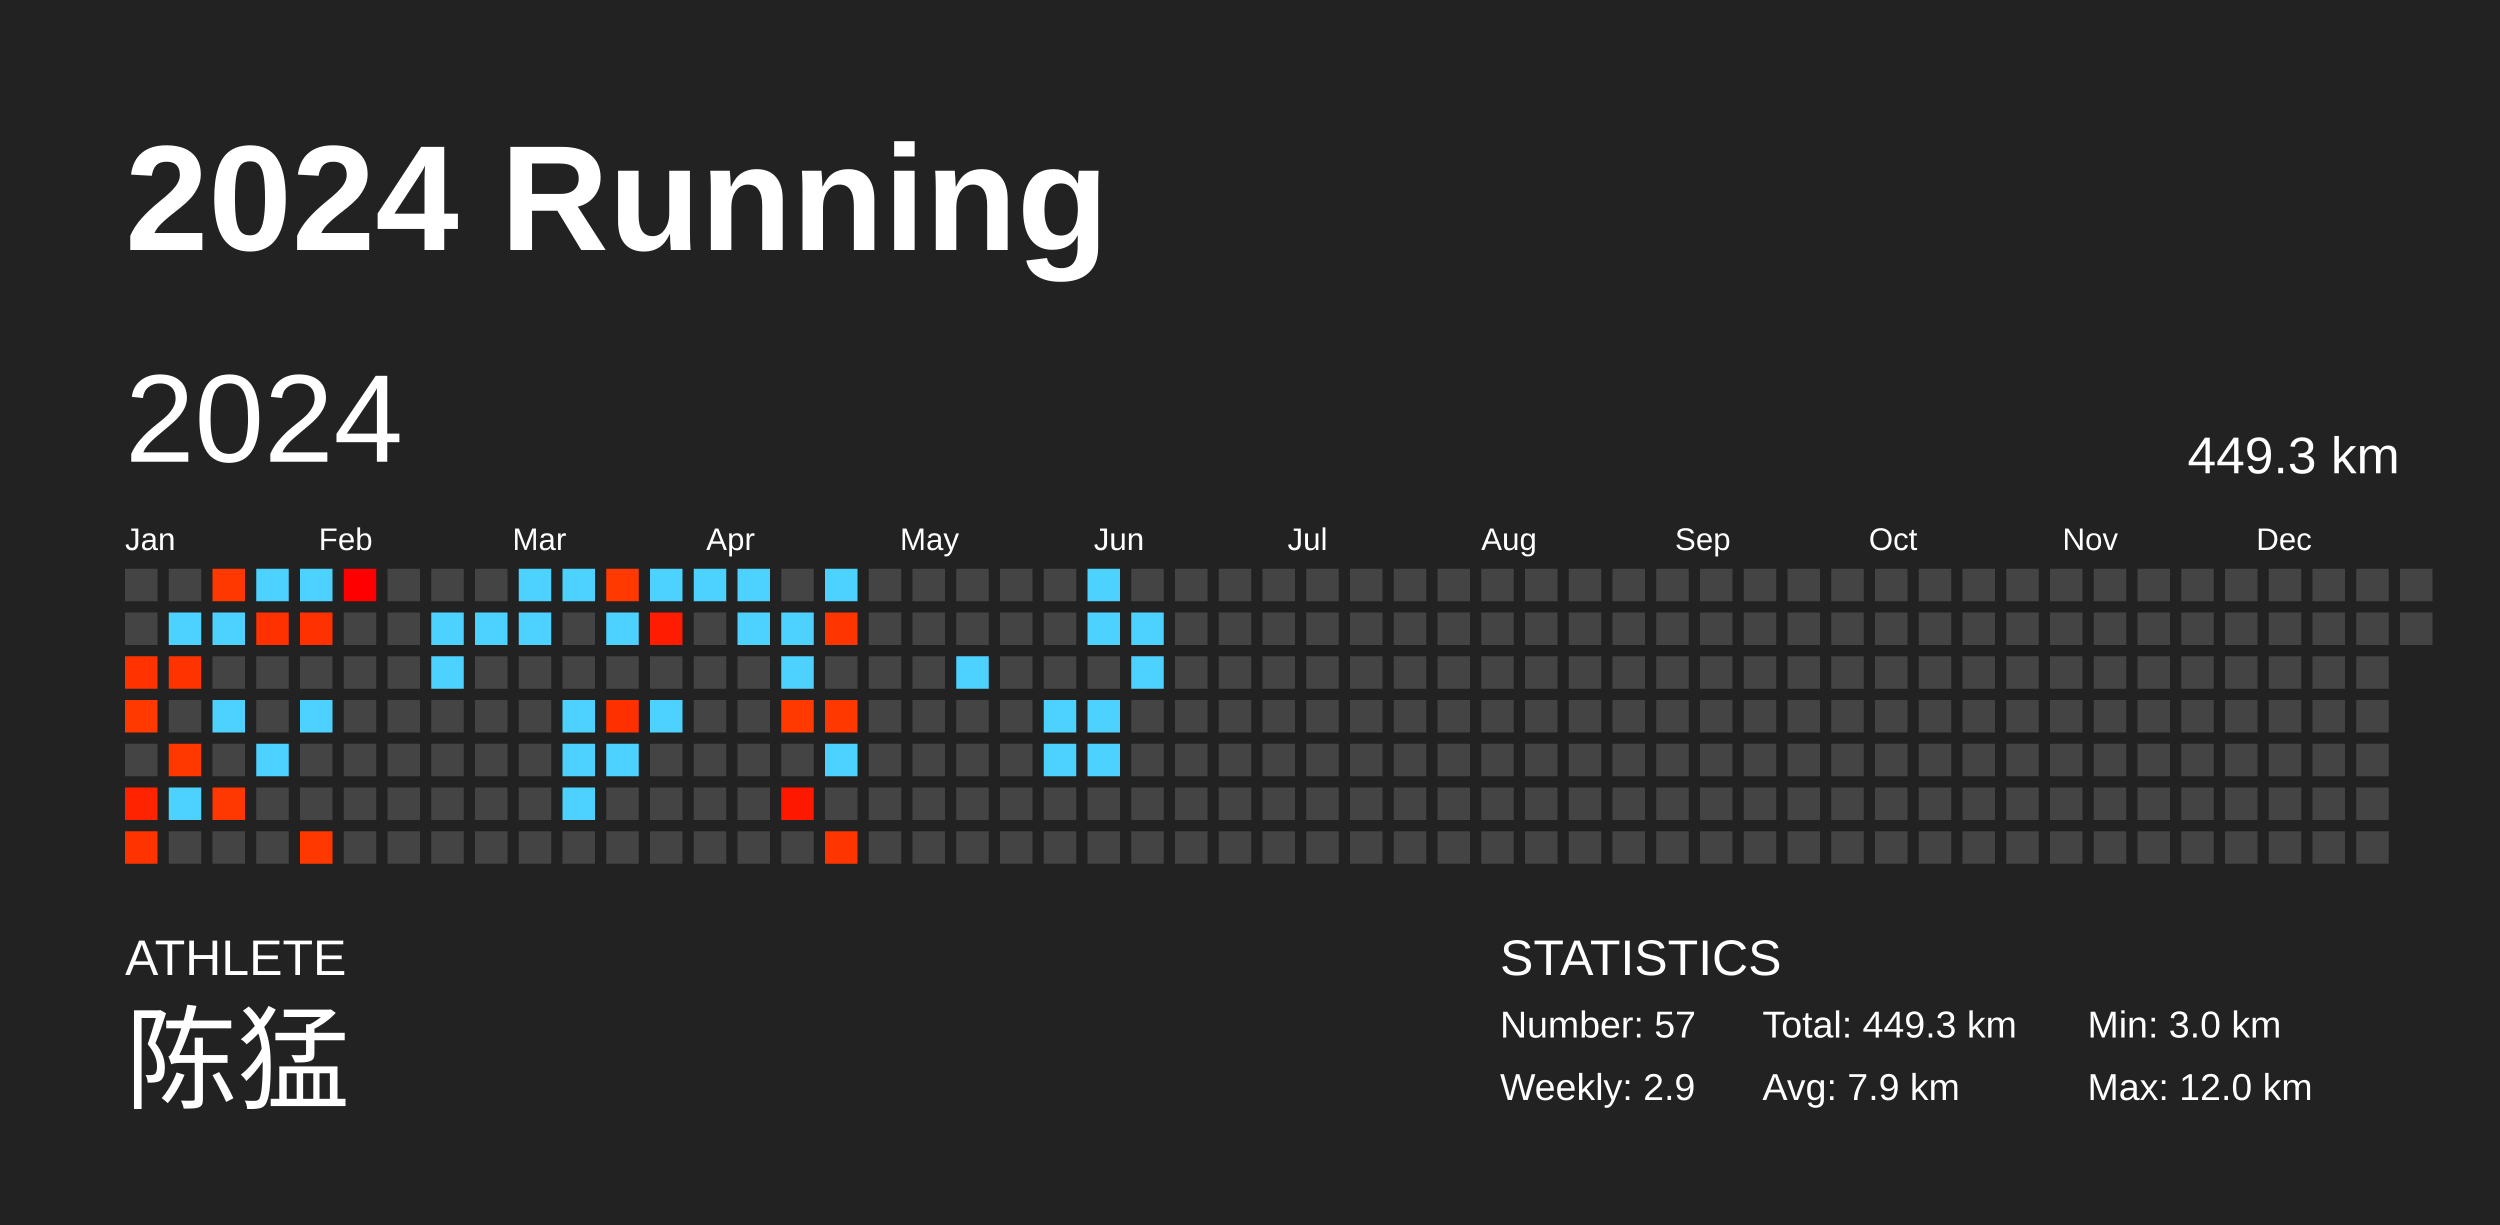
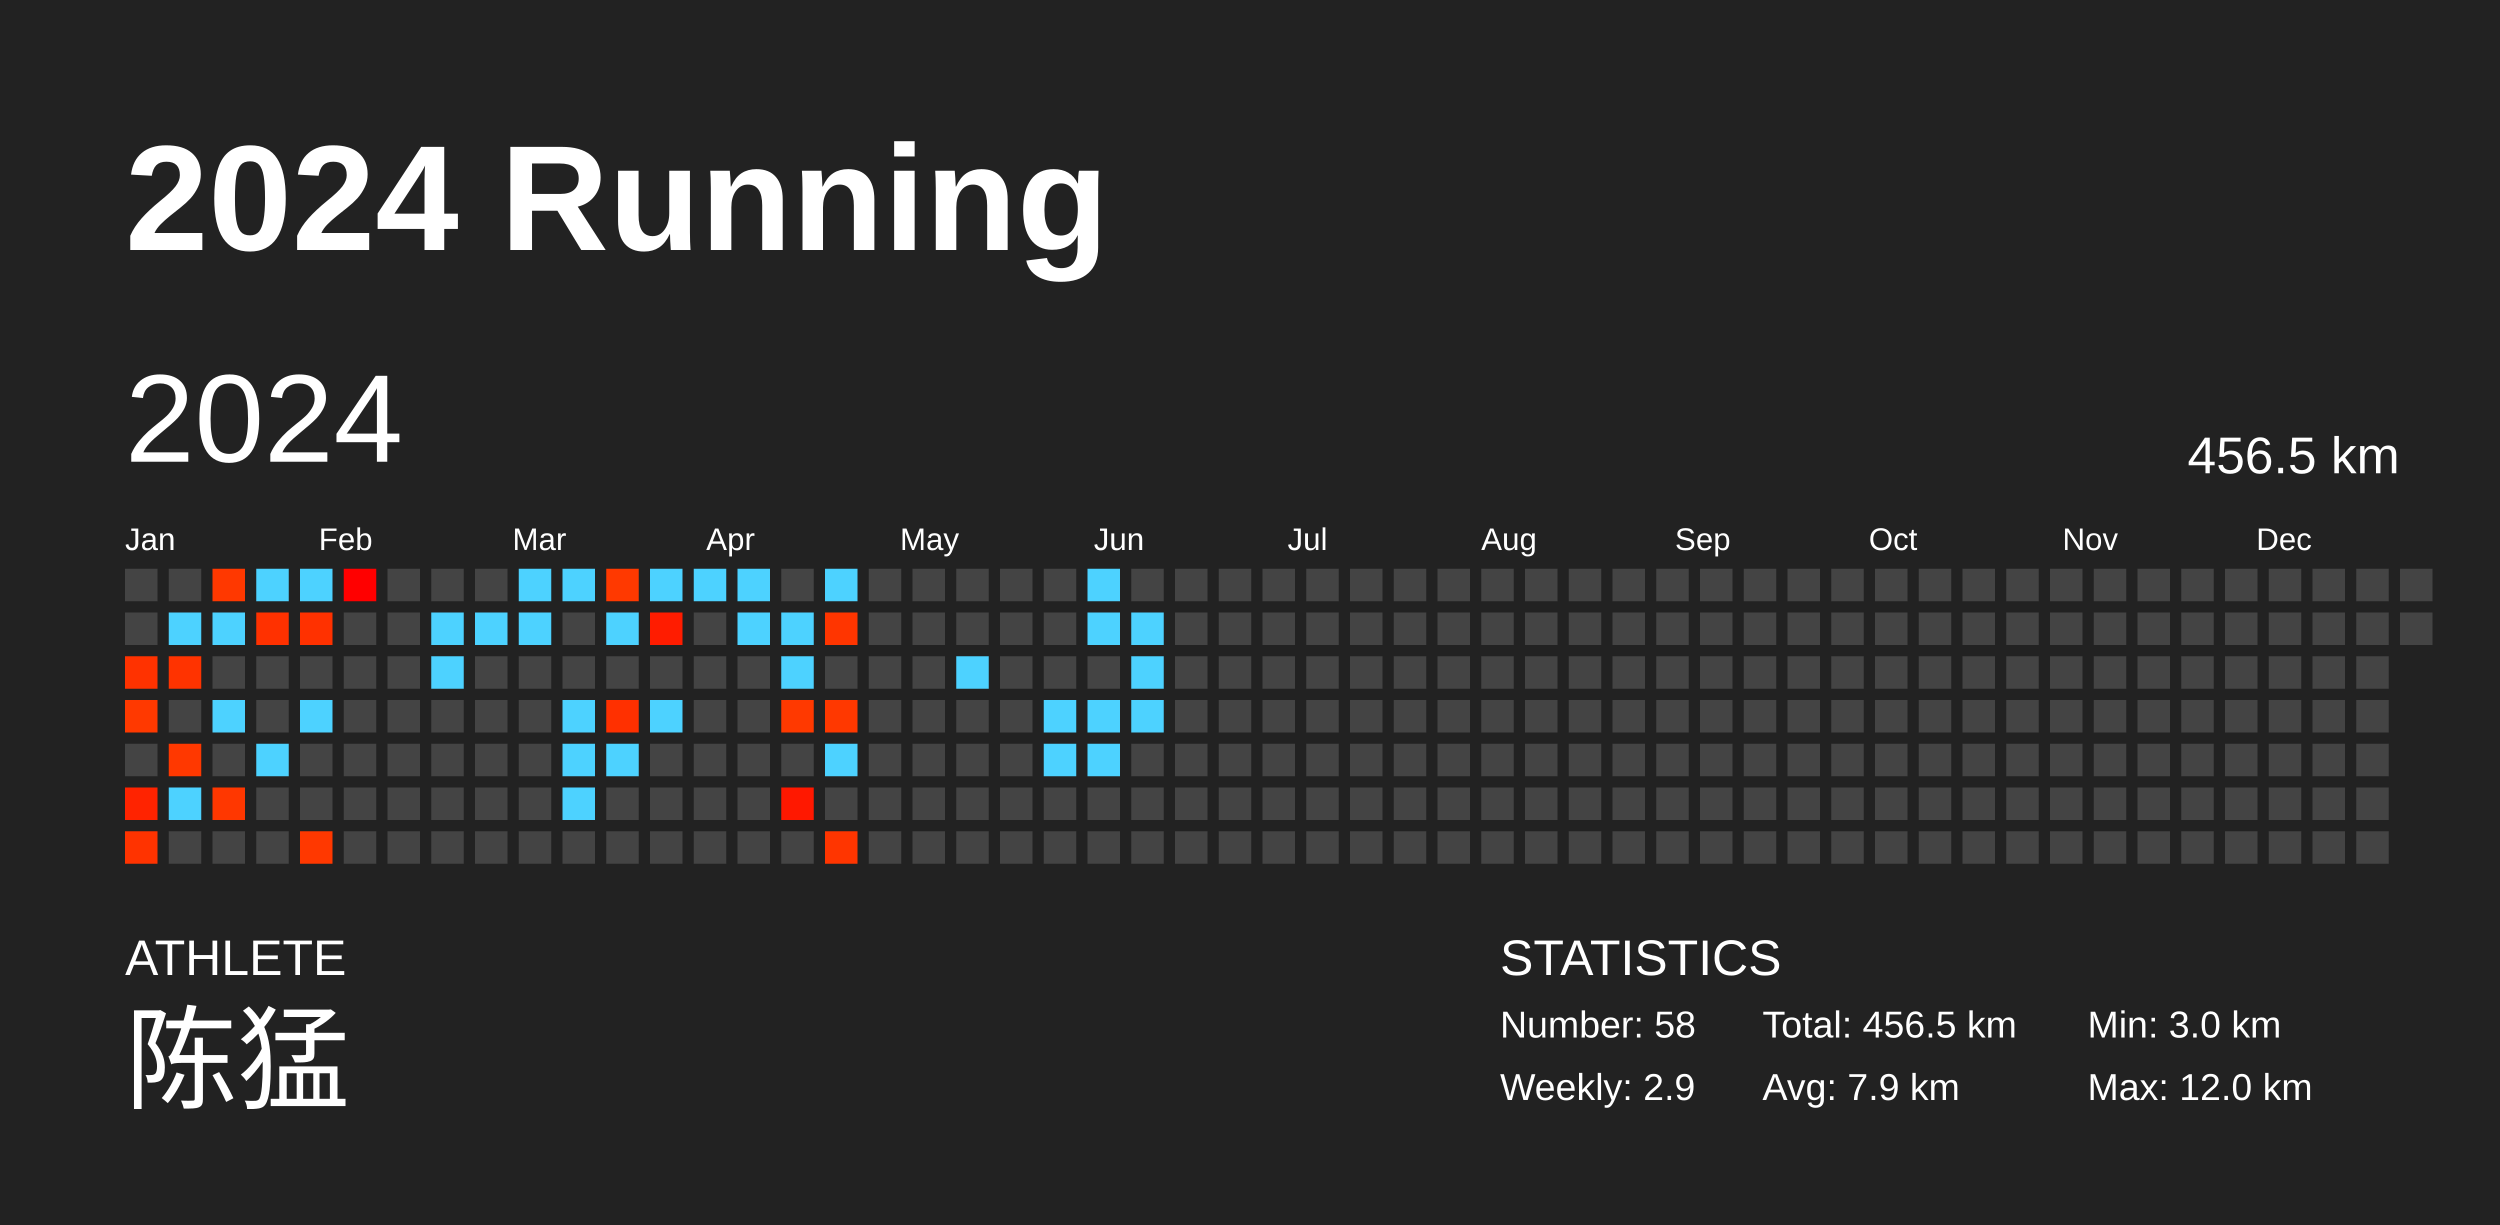
<svg xmlns="http://www.w3.org/2000/svg" baseProfile="full" height="98mm" version="1.1" viewBox="0,0,200,98" width="200mm">
  <defs />
  <rect fill="#222222" height="98" width="200" x="0" y="0" />
  <text fill="#FFFFFF" style="font-size:12px; font-family:Arial; font-weight:bold;" x="10" y="20">2024 Running</text>
  <text fill="#FFFFFF" style="font-size:4px; font-family:Arial" x="10" y="78">ATHLETE</text>
  <text fill="#FFFFFF" style="font-size:9px; font-family:Arial" x="10" y="88">陈猛</text>
  <text fill="#FFFFFF" style="font-size:4px; font-family:Arial" x="120" y="78">STATISTICS</text>
-   <text fill="#FFFFFF" style="font-size:3px; font-family:Arial" x="120" y="83">Number: 57</text>
+   <text fill="#FFFFFF" style="font-size:3px; font-family:Arial" x="120" y="83">Number: 58</text>
  <text fill="#FFFFFF" style="font-size:3px; font-family:Arial" x="120" y="88">Weekly: 2.9</text>
-   <text fill="#FFFFFF" style="font-size:3px; font-family:Arial" x="141" y="83">Total: 449.3 km</text>
+   <text fill="#FFFFFF" style="font-size:3px; font-family:Arial" x="141" y="83">Total: 456.5 km</text>
  <text fill="#FFFFFF" style="font-size:3px; font-family:Arial" x="141" y="88">Avg: 7.9 km</text>
  <text fill="#FFFFFF" style="font-size:3px; font-family:Arial" x="167" y="83">Min: 3.0 km</text>
  <text fill="#FFFFFF" style="font-size:3px; font-family:Arial" x="167" y="88">Max: 12.0 km</text>
  <text dominant-baseline="hanging" fill="#FFFFFF" style="font-size:10.0px; font-family:Arial;" x="10" y="30">2024</text>
-   <text dominant-baseline="hanging" fill="#FFFFFF" style="font-size:4.125px; font-family:Arial;" x="175" y="35">449.3 km</text>
+   <text dominant-baseline="hanging" fill="#FFFFFF" style="font-size:4.125px; font-family:Arial;" x="175" y="35">456.5 km</text>
  <text fill="#FFFFFF" style="font-size:2.5px; font-family:Arial" x="10.0" y="44">Jan</text>
  <text fill="#FFFFFF" style="font-size:2.5px; font-family:Arial" x="25.5" y="44">Feb</text>
  <text fill="#FFFFFF" style="font-size:2.5px; font-family:Arial" x="41.0" y="44">Mar</text>
  <text fill="#FFFFFF" style="font-size:2.5px; font-family:Arial" x="56.5" y="44">Apr</text>
  <text fill="#FFFFFF" style="font-size:2.5px; font-family:Arial" x="72.0" y="44">May</text>
  <text fill="#FFFFFF" style="font-size:2.5px; font-family:Arial" x="87.5" y="44">Jun</text>
  <text fill="#FFFFFF" style="font-size:2.5px; font-family:Arial" x="103.0" y="44">Jul</text>
  <text fill="#FFFFFF" style="font-size:2.5px; font-family:Arial" x="118.5" y="44">Aug</text>
  <text fill="#FFFFFF" style="font-size:2.5px; font-family:Arial" x="134.0" y="44">Sep</text>
  <text fill="#FFFFFF" style="font-size:2.5px; font-family:Arial" x="149.5" y="44">Oct</text>
  <text fill="#FFFFFF" style="font-size:2.5px; font-family:Arial" x="165.0" y="44">Nov</text>
  <text fill="#FFFFFF" style="font-size:2.5px; font-family:Arial" x="180.5" y="44">Dec</text>
  <rect fill="#444444" height="2.6" width="2.6" x="10.0" y="45.5" />
  <rect fill="#444444" height="2.6" width="2.6" x="10.0" y="49.0" />
  <rect fill="#ff3200" height="2.6" width="2.6" x="10.0" y="52.5" />
  <rect fill="#ff3900" height="2.6" width="2.6" x="10.0" y="56.0" />
  <rect fill="#444444" height="2.6" width="2.6" x="10.0" y="59.5" />
  <rect fill="#ff2300" height="2.6" width="2.6" x="10.0" y="63.0" />
  <rect fill="#ff3300" height="2.6" width="2.6" x="10.0" y="66.5" />
  <rect fill="#444444" height="2.6" width="2.6" x="13.5" y="45.5" />
  <rect fill="#4dd2ff" height="2.6" width="2.6" x="13.5" y="49.0" />
  <rect fill="#ff3300" height="2.6" width="2.6" x="13.5" y="52.5" />
  <rect fill="#444444" height="2.6" width="2.6" x="13.5" y="56.0" />
  <rect fill="#ff3800" height="2.6" width="2.6" x="13.5" y="59.5" />
  <rect fill="#4dd2ff" height="2.6" width="2.6" x="13.5" y="63.0" />
  <rect fill="#444444" height="2.6" width="2.6" x="13.5" y="66.5" />
  <rect fill="#ff3800" height="2.6" width="2.6" x="17.0" y="45.5" />
  <rect fill="#4dd2ff" height="2.6" width="2.6" x="17.0" y="49.0" />
  <rect fill="#444444" height="2.6" width="2.6" x="17.0" y="52.5" />
  <rect fill="#4dd2ff" height="2.6" width="2.6" x="17.0" y="56.0" />
  <rect fill="#444444" height="2.6" width="2.6" x="17.0" y="59.5" />
  <rect fill="#ff3700" height="2.6" width="2.6" x="17.0" y="63.0" />
  <rect fill="#444444" height="2.6" width="2.6" x="17.0" y="66.5" />
  <rect fill="#4dd2ff" height="2.6" width="2.6" x="20.5" y="45.5" />
  <rect fill="#ff3100" height="2.6" width="2.6" x="20.5" y="49.0" />
  <rect fill="#444444" height="2.6" width="2.6" x="20.5" y="52.5" />
  <rect fill="#444444" height="2.6" width="2.6" x="20.5" y="56.0" />
  <rect fill="#4dd2ff" height="2.6" width="2.6" x="20.5" y="59.5" />
  <rect fill="#444444" height="2.6" width="2.6" x="20.5" y="63.0" />
  <rect fill="#444444" height="2.6" width="2.6" x="20.5" y="66.5" />
  <rect fill="#4dd2ff" height="2.6" width="2.6" x="24.0" y="45.5" />
  <rect fill="#ff3100" height="2.6" width="2.6" x="24.0" y="49.0" />
  <rect fill="#444444" height="2.6" width="2.6" x="24.0" y="52.5" />
  <rect fill="#4dd2ff" height="2.6" width="2.6" x="24.0" y="56.0" />
  <rect fill="#444444" height="2.6" width="2.6" x="24.0" y="59.5" />
  <rect fill="#444444" height="2.6" width="2.6" x="24.0" y="63.0" />
  <rect fill="#ff3800" height="2.6" width="2.6" x="24.0" y="66.5" />
  <rect fill="#ff0000" height="2.6" width="2.6" x="27.5" y="45.5" />
  <rect fill="#444444" height="2.6" width="2.6" x="27.5" y="49.0" />
  <rect fill="#444444" height="2.6" width="2.6" x="27.5" y="52.5" />
  <rect fill="#444444" height="2.6" width="2.6" x="27.5" y="56.0" />
  <rect fill="#444444" height="2.6" width="2.6" x="27.5" y="59.5" />
  <rect fill="#444444" height="2.6" width="2.6" x="27.5" y="63.0" />
  <rect fill="#444444" height="2.6" width="2.6" x="27.5" y="66.5" />
  <rect fill="#444444" height="2.6" width="2.6" x="31.0" y="45.5" />
  <rect fill="#444444" height="2.6" width="2.6" x="31.0" y="49.0" />
  <rect fill="#444444" height="2.6" width="2.6" x="31.0" y="52.5" />
  <rect fill="#444444" height="2.6" width="2.6" x="31.0" y="56.0" />
  <rect fill="#444444" height="2.6" width="2.6" x="31.0" y="59.5" />
  <rect fill="#444444" height="2.6" width="2.6" x="31.0" y="63.0" />
  <rect fill="#444444" height="2.6" width="2.6" x="31.0" y="66.5" />
  <rect fill="#444444" height="2.6" width="2.6" x="34.5" y="45.5" />
  <rect fill="#4dd2ff" height="2.6" width="2.6" x="34.5" y="49.0" />
  <rect fill="#4dd2ff" height="2.6" width="2.6" x="34.5" y="52.5" />
  <rect fill="#444444" height="2.6" width="2.6" x="34.5" y="56.0" />
  <rect fill="#444444" height="2.6" width="2.6" x="34.5" y="59.5" />
  <rect fill="#444444" height="2.6" width="2.6" x="34.5" y="63.0" />
  <rect fill="#444444" height="2.6" width="2.6" x="34.5" y="66.5" />
  <rect fill="#444444" height="2.6" width="2.6" x="38.0" y="45.5" />
  <rect fill="#4dd2ff" height="2.6" width="2.6" x="38.0" y="49.0" />
  <rect fill="#444444" height="2.6" width="2.6" x="38.0" y="52.5" />
  <rect fill="#444444" height="2.6" width="2.6" x="38.0" y="56.0" />
  <rect fill="#444444" height="2.6" width="2.6" x="38.0" y="59.5" />
  <rect fill="#444444" height="2.6" width="2.6" x="38.0" y="63.0" />
  <rect fill="#444444" height="2.6" width="2.6" x="38.0" y="66.5" />
  <rect fill="#4dd2ff" height="2.6" width="2.6" x="41.5" y="45.5" />
  <rect fill="#4dd2ff" height="2.6" width="2.6" x="41.5" y="49.0" />
  <rect fill="#444444" height="2.6" width="2.6" x="41.5" y="52.5" />
  <rect fill="#444444" height="2.6" width="2.6" x="41.5" y="56.0" />
  <rect fill="#444444" height="2.6" width="2.6" x="41.5" y="59.5" />
  <rect fill="#444444" height="2.6" width="2.6" x="41.5" y="63.0" />
  <rect fill="#444444" height="2.6" width="2.6" x="41.5" y="66.5" />
  <rect fill="#4dd2ff" height="2.6" width="2.6" x="45.0" y="45.5" />
  <rect fill="#444444" height="2.6" width="2.6" x="45.0" y="49.0" />
  <rect fill="#444444" height="2.6" width="2.6" x="45.0" y="52.5" />
  <rect fill="#4dd2ff" height="2.6" width="2.6" x="45.0" y="56.0" />
  <rect fill="#4dd2ff" height="2.6" width="2.6" x="45.0" y="59.5" />
  <rect fill="#4dd2ff" height="2.6" width="2.6" x="45.0" y="63.0" />
  <rect fill="#444444" height="2.6" width="2.6" x="45.0" y="66.5" />
  <rect fill="#ff3900" height="2.6" width="2.6" x="48.5" y="45.5" />
  <rect fill="#4dd2ff" height="2.6" width="2.6" x="48.5" y="49.0" />
  <rect fill="#444444" height="2.6" width="2.6" x="48.5" y="52.5" />
  <rect fill="#ff3000" height="2.6" width="2.6" x="48.5" y="56.0" />
  <rect fill="#4dd2ff" height="2.6" width="2.6" x="48.5" y="59.5" />
  <rect fill="#444444" height="2.6" width="2.6" x="48.5" y="63.0" />
  <rect fill="#444444" height="2.6" width="2.6" x="48.5" y="66.5" />
  <rect fill="#4dd2ff" height="2.6" width="2.6" x="52.0" y="45.5" />
  <rect fill="#ff1c00" height="2.6" width="2.6" x="52.0" y="49.0" />
  <rect fill="#444444" height="2.6" width="2.6" x="52.0" y="52.5" />
  <rect fill="#4dd2ff" height="2.6" width="2.6" x="52.0" y="56.0" />
  <rect fill="#444444" height="2.6" width="2.6" x="52.0" y="59.5" />
  <rect fill="#444444" height="2.6" width="2.6" x="52.0" y="63.0" />
  <rect fill="#444444" height="2.6" width="2.6" x="52.0" y="66.5" />
  <rect fill="#4dd2ff" height="2.6" width="2.6" x="55.5" y="45.5" />
  <rect fill="#444444" height="2.6" width="2.6" x="55.5" y="49.0" />
  <rect fill="#444444" height="2.6" width="2.6" x="55.5" y="52.5" />
  <rect fill="#444444" height="2.6" width="2.6" x="55.5" y="56.0" />
  <rect fill="#444444" height="2.6" width="2.6" x="55.5" y="59.5" />
  <rect fill="#444444" height="2.6" width="2.6" x="55.5" y="63.0" />
  <rect fill="#444444" height="2.6" width="2.6" x="55.5" y="66.5" />
  <rect fill="#4dd2ff" height="2.6" width="2.6" x="59.0" y="45.5" />
  <rect fill="#4dd2ff" height="2.6" width="2.6" x="59.0" y="49.0" />
  <rect fill="#444444" height="2.6" width="2.6" x="59.0" y="52.5" />
  <rect fill="#444444" height="2.6" width="2.6" x="59.0" y="56.0" />
  <rect fill="#444444" height="2.6" width="2.6" x="59.0" y="59.5" />
  <rect fill="#444444" height="2.6" width="2.6" x="59.0" y="63.0" />
  <rect fill="#444444" height="2.6" width="2.6" x="59.0" y="66.5" />
  <rect fill="#444444" height="2.6" width="2.6" x="62.5" y="45.5" />
  <rect fill="#4dd2ff" height="2.6" width="2.6" x="62.5" y="49.0" />
  <rect fill="#4dd2ff" height="2.6" width="2.6" x="62.5" y="52.5" />
  <rect fill="#ff3900" height="2.6" width="2.6" x="62.5" y="56.0" />
  <rect fill="#444444" height="2.6" width="2.6" x="62.5" y="59.5" />
  <rect fill="#ff1800" height="2.6" width="2.6" x="62.5" y="63.0" />
  <rect fill="#444444" height="2.6" width="2.6" x="62.5" y="66.5" />
  <rect fill="#4dd2ff" height="2.6" width="2.6" x="66.0" y="45.5" />
  <rect fill="#ff3500" height="2.6" width="2.6" x="66.0" y="49.0" />
  <rect fill="#444444" height="2.6" width="2.6" x="66.0" y="52.5" />
  <rect fill="#ff3800" height="2.6" width="2.6" x="66.0" y="56.0" />
  <rect fill="#4dd2ff" height="2.6" width="2.6" x="66.0" y="59.5" />
  <rect fill="#444444" height="2.6" width="2.6" x="66.0" y="63.0" />
  <rect fill="#ff3500" height="2.6" width="2.6" x="66.0" y="66.5" />
  <rect fill="#444444" height="2.6" width="2.6" x="69.5" y="45.5" />
  <rect fill="#444444" height="2.6" width="2.6" x="69.5" y="49.0" />
  <rect fill="#444444" height="2.6" width="2.6" x="69.5" y="52.5" />
  <rect fill="#444444" height="2.6" width="2.6" x="69.5" y="56.0" />
  <rect fill="#444444" height="2.6" width="2.6" x="69.5" y="59.5" />
  <rect fill="#444444" height="2.6" width="2.6" x="69.5" y="63.0" />
  <rect fill="#444444" height="2.6" width="2.6" x="69.5" y="66.5" />
  <rect fill="#444444" height="2.6" width="2.6" x="73.0" y="45.5" />
  <rect fill="#444444" height="2.6" width="2.6" x="73.0" y="49.0" />
  <rect fill="#444444" height="2.6" width="2.6" x="73.0" y="52.5" />
  <rect fill="#444444" height="2.6" width="2.6" x="73.0" y="56.0" />
  <rect fill="#444444" height="2.6" width="2.6" x="73.0" y="59.5" />
  <rect fill="#444444" height="2.6" width="2.6" x="73.0" y="63.0" />
  <rect fill="#444444" height="2.6" width="2.6" x="73.0" y="66.5" />
  <rect fill="#444444" height="2.6" width="2.6" x="76.5" y="45.5" />
  <rect fill="#444444" height="2.6" width="2.6" x="76.5" y="49.0" />
  <rect fill="#4dd2ff" height="2.6" width="2.6" x="76.5" y="52.5" />
  <rect fill="#444444" height="2.6" width="2.6" x="76.5" y="56.0" />
  <rect fill="#444444" height="2.6" width="2.6" x="76.5" y="59.5" />
  <rect fill="#444444" height="2.6" width="2.6" x="76.5" y="63.0" />
  <rect fill="#444444" height="2.6" width="2.6" x="76.5" y="66.5" />
  <rect fill="#444444" height="2.6" width="2.6" x="80.0" y="45.5" />
  <rect fill="#444444" height="2.6" width="2.6" x="80.0" y="49.0" />
  <rect fill="#444444" height="2.6" width="2.6" x="80.0" y="52.5" />
  <rect fill="#444444" height="2.6" width="2.6" x="80.0" y="56.0" />
  <rect fill="#444444" height="2.6" width="2.6" x="80.0" y="59.5" />
  <rect fill="#444444" height="2.6" width="2.6" x="80.0" y="63.0" />
  <rect fill="#444444" height="2.6" width="2.6" x="80.0" y="66.5" />
  <rect fill="#444444" height="2.6" width="2.6" x="83.5" y="45.5" />
  <rect fill="#444444" height="2.6" width="2.6" x="83.5" y="49.0" />
  <rect fill="#444444" height="2.6" width="2.6" x="83.5" y="52.5" />
  <rect fill="#4dd2ff" height="2.6" width="2.6" x="83.5" y="56.0" />
  <rect fill="#4dd2ff" height="2.6" width="2.6" x="83.5" y="59.5" />
  <rect fill="#444444" height="2.6" width="2.6" x="83.5" y="63.0" />
  <rect fill="#444444" height="2.6" width="2.6" x="83.5" y="66.5" />
  <rect fill="#4dd2ff" height="2.6" width="2.6" x="87.0" y="45.5" />
  <rect fill="#4dd2ff" height="2.6" width="2.6" x="87.0" y="49.0" />
  <rect fill="#444444" height="2.6" width="2.6" x="87.0" y="52.5" />
  <rect fill="#4dd2ff" height="2.6" width="2.6" x="87.0" y="56.0" />
  <rect fill="#4dd2ff" height="2.6" width="2.6" x="87.0" y="59.5" />
  <rect fill="#444444" height="2.6" width="2.6" x="87.0" y="63.0" />
  <rect fill="#444444" height="2.6" width="2.6" x="87.0" y="66.5" />
  <rect fill="#444444" height="2.6" width="2.6" x="90.5" y="45.5" />
  <rect fill="#4dd2ff" height="2.6" width="2.6" x="90.5" y="49.0" />
  <rect fill="#4dd2ff" height="2.6" width="2.6" x="90.5" y="52.5" />
-   <rect fill="#444444" height="2.6" width="2.6" x="90.5" y="56.0" />
+   <rect fill="#4dd2ff" height="2.6" width="2.6" x="90.5" y="56.0" />
  <rect fill="#444444" height="2.6" width="2.6" x="90.5" y="59.5" />
  <rect fill="#444444" height="2.6" width="2.6" x="90.5" y="63.0" />
  <rect fill="#444444" height="2.6" width="2.6" x="90.5" y="66.5" />
  <rect fill="#444444" height="2.6" width="2.6" x="94.0" y="45.5" />
  <rect fill="#444444" height="2.6" width="2.6" x="94.0" y="49.0" />
  <rect fill="#444444" height="2.6" width="2.6" x="94.0" y="52.5" />
  <rect fill="#444444" height="2.6" width="2.6" x="94.0" y="56.0" />
  <rect fill="#444444" height="2.6" width="2.6" x="94.0" y="59.5" />
  <rect fill="#444444" height="2.6" width="2.6" x="94.0" y="63.0" />
  <rect fill="#444444" height="2.6" width="2.6" x="94.0" y="66.5" />
  <rect fill="#444444" height="2.6" width="2.6" x="97.5" y="45.5" />
  <rect fill="#444444" height="2.6" width="2.6" x="97.5" y="49.0" />
  <rect fill="#444444" height="2.6" width="2.6" x="97.5" y="52.5" />
  <rect fill="#444444" height="2.6" width="2.6" x="97.5" y="56.0" />
  <rect fill="#444444" height="2.6" width="2.6" x="97.5" y="59.5" />
  <rect fill="#444444" height="2.6" width="2.6" x="97.5" y="63.0" />
  <rect fill="#444444" height="2.6" width="2.6" x="97.5" y="66.5" />
  <rect fill="#444444" height="2.6" width="2.6" x="101.0" y="45.5" />
  <rect fill="#444444" height="2.6" width="2.6" x="101.0" y="49.0" />
  <rect fill="#444444" height="2.6" width="2.6" x="101.0" y="52.5" />
  <rect fill="#444444" height="2.6" width="2.6" x="101.0" y="56.0" />
  <rect fill="#444444" height="2.6" width="2.6" x="101.0" y="59.5" />
  <rect fill="#444444" height="2.6" width="2.6" x="101.0" y="63.0" />
  <rect fill="#444444" height="2.6" width="2.6" x="101.0" y="66.5" />
  <rect fill="#444444" height="2.6" width="2.6" x="104.5" y="45.5" />
  <rect fill="#444444" height="2.6" width="2.6" x="104.5" y="49.0" />
  <rect fill="#444444" height="2.6" width="2.6" x="104.5" y="52.5" />
  <rect fill="#444444" height="2.6" width="2.6" x="104.5" y="56.0" />
  <rect fill="#444444" height="2.6" width="2.6" x="104.5" y="59.5" />
  <rect fill="#444444" height="2.6" width="2.6" x="104.5" y="63.0" />
  <rect fill="#444444" height="2.6" width="2.6" x="104.5" y="66.5" />
  <rect fill="#444444" height="2.6" width="2.6" x="108.0" y="45.5" />
  <rect fill="#444444" height="2.6" width="2.6" x="108.0" y="49.0" />
  <rect fill="#444444" height="2.6" width="2.6" x="108.0" y="52.5" />
  <rect fill="#444444" height="2.6" width="2.6" x="108.0" y="56.0" />
  <rect fill="#444444" height="2.6" width="2.6" x="108.0" y="59.5" />
  <rect fill="#444444" height="2.6" width="2.6" x="108.0" y="63.0" />
  <rect fill="#444444" height="2.6" width="2.6" x="108.0" y="66.5" />
  <rect fill="#444444" height="2.6" width="2.6" x="111.5" y="45.5" />
  <rect fill="#444444" height="2.6" width="2.6" x="111.5" y="49.0" />
  <rect fill="#444444" height="2.6" width="2.6" x="111.5" y="52.5" />
  <rect fill="#444444" height="2.6" width="2.6" x="111.5" y="56.0" />
  <rect fill="#444444" height="2.6" width="2.6" x="111.5" y="59.5" />
  <rect fill="#444444" height="2.6" width="2.6" x="111.5" y="63.0" />
  <rect fill="#444444" height="2.6" width="2.6" x="111.5" y="66.5" />
  <rect fill="#444444" height="2.6" width="2.6" x="115.0" y="45.5" />
  <rect fill="#444444" height="2.6" width="2.6" x="115.0" y="49.0" />
  <rect fill="#444444" height="2.6" width="2.6" x="115.0" y="52.5" />
  <rect fill="#444444" height="2.6" width="2.6" x="115.0" y="56.0" />
  <rect fill="#444444" height="2.6" width="2.6" x="115.0" y="59.5" />
  <rect fill="#444444" height="2.6" width="2.6" x="115.0" y="63.0" />
  <rect fill="#444444" height="2.6" width="2.6" x="115.0" y="66.5" />
  <rect fill="#444444" height="2.6" width="2.6" x="118.5" y="45.5" />
  <rect fill="#444444" height="2.6" width="2.6" x="118.5" y="49.0" />
  <rect fill="#444444" height="2.6" width="2.6" x="118.5" y="52.5" />
  <rect fill="#444444" height="2.6" width="2.6" x="118.5" y="56.0" />
  <rect fill="#444444" height="2.6" width="2.6" x="118.5" y="59.5" />
  <rect fill="#444444" height="2.6" width="2.6" x="118.5" y="63.0" />
  <rect fill="#444444" height="2.6" width="2.6" x="118.5" y="66.5" />
  <rect fill="#444444" height="2.6" width="2.6" x="122.0" y="45.5" />
  <rect fill="#444444" height="2.6" width="2.6" x="122.0" y="49.0" />
  <rect fill="#444444" height="2.6" width="2.6" x="122.0" y="52.5" />
  <rect fill="#444444" height="2.6" width="2.6" x="122.0" y="56.0" />
  <rect fill="#444444" height="2.6" width="2.6" x="122.0" y="59.5" />
  <rect fill="#444444" height="2.6" width="2.6" x="122.0" y="63.0" />
  <rect fill="#444444" height="2.6" width="2.6" x="122.0" y="66.5" />
  <rect fill="#444444" height="2.6" width="2.6" x="125.5" y="45.5" />
  <rect fill="#444444" height="2.6" width="2.6" x="125.5" y="49.0" />
  <rect fill="#444444" height="2.6" width="2.6" x="125.5" y="52.5" />
  <rect fill="#444444" height="2.6" width="2.6" x="125.5" y="56.0" />
  <rect fill="#444444" height="2.6" width="2.6" x="125.5" y="59.5" />
  <rect fill="#444444" height="2.6" width="2.6" x="125.5" y="63.0" />
  <rect fill="#444444" height="2.6" width="2.6" x="125.5" y="66.5" />
  <rect fill="#444444" height="2.6" width="2.6" x="129.0" y="45.5" />
  <rect fill="#444444" height="2.6" width="2.6" x="129.0" y="49.0" />
  <rect fill="#444444" height="2.6" width="2.6" x="129.0" y="52.5" />
  <rect fill="#444444" height="2.6" width="2.6" x="129.0" y="56.0" />
  <rect fill="#444444" height="2.6" width="2.6" x="129.0" y="59.5" />
  <rect fill="#444444" height="2.6" width="2.6" x="129.0" y="63.0" />
  <rect fill="#444444" height="2.6" width="2.6" x="129.0" y="66.5" />
  <rect fill="#444444" height="2.6" width="2.6" x="132.5" y="45.5" />
  <rect fill="#444444" height="2.6" width="2.6" x="132.5" y="49.0" />
  <rect fill="#444444" height="2.6" width="2.6" x="132.5" y="52.5" />
  <rect fill="#444444" height="2.6" width="2.6" x="132.5" y="56.0" />
  <rect fill="#444444" height="2.6" width="2.6" x="132.5" y="59.5" />
  <rect fill="#444444" height="2.6" width="2.6" x="132.5" y="63.0" />
  <rect fill="#444444" height="2.6" width="2.6" x="132.5" y="66.5" />
  <rect fill="#444444" height="2.6" width="2.6" x="136.0" y="45.5" />
  <rect fill="#444444" height="2.6" width="2.6" x="136.0" y="49.0" />
  <rect fill="#444444" height="2.6" width="2.6" x="136.0" y="52.5" />
  <rect fill="#444444" height="2.6" width="2.6" x="136.0" y="56.0" />
  <rect fill="#444444" height="2.6" width="2.6" x="136.0" y="59.5" />
  <rect fill="#444444" height="2.6" width="2.6" x="136.0" y="63.0" />
  <rect fill="#444444" height="2.6" width="2.6" x="136.0" y="66.5" />
  <rect fill="#444444" height="2.6" width="2.6" x="139.5" y="45.5" />
  <rect fill="#444444" height="2.6" width="2.6" x="139.5" y="49.0" />
  <rect fill="#444444" height="2.6" width="2.6" x="139.5" y="52.5" />
  <rect fill="#444444" height="2.6" width="2.6" x="139.5" y="56.0" />
  <rect fill="#444444" height="2.6" width="2.6" x="139.5" y="59.5" />
  <rect fill="#444444" height="2.6" width="2.6" x="139.5" y="63.0" />
  <rect fill="#444444" height="2.6" width="2.6" x="139.5" y="66.5" />
  <rect fill="#444444" height="2.6" width="2.6" x="143.0" y="45.5" />
  <rect fill="#444444" height="2.6" width="2.6" x="143.0" y="49.0" />
  <rect fill="#444444" height="2.6" width="2.6" x="143.0" y="52.5" />
  <rect fill="#444444" height="2.6" width="2.6" x="143.0" y="56.0" />
  <rect fill="#444444" height="2.6" width="2.6" x="143.0" y="59.5" />
  <rect fill="#444444" height="2.6" width="2.6" x="143.0" y="63.0" />
  <rect fill="#444444" height="2.6" width="2.6" x="143.0" y="66.5" />
  <rect fill="#444444" height="2.6" width="2.6" x="146.5" y="45.5" />
  <rect fill="#444444" height="2.6" width="2.6" x="146.5" y="49.0" />
  <rect fill="#444444" height="2.6" width="2.6" x="146.5" y="52.5" />
  <rect fill="#444444" height="2.6" width="2.6" x="146.5" y="56.0" />
  <rect fill="#444444" height="2.6" width="2.6" x="146.5" y="59.5" />
  <rect fill="#444444" height="2.6" width="2.6" x="146.5" y="63.0" />
  <rect fill="#444444" height="2.6" width="2.6" x="146.5" y="66.5" />
  <rect fill="#444444" height="2.6" width="2.6" x="150.0" y="45.5" />
  <rect fill="#444444" height="2.6" width="2.6" x="150.0" y="49.0" />
  <rect fill="#444444" height="2.6" width="2.6" x="150.0" y="52.5" />
  <rect fill="#444444" height="2.6" width="2.6" x="150.0" y="56.0" />
  <rect fill="#444444" height="2.6" width="2.6" x="150.0" y="59.5" />
  <rect fill="#444444" height="2.6" width="2.6" x="150.0" y="63.0" />
  <rect fill="#444444" height="2.6" width="2.6" x="150.0" y="66.5" />
  <rect fill="#444444" height="2.6" width="2.6" x="153.5" y="45.5" />
  <rect fill="#444444" height="2.6" width="2.6" x="153.5" y="49.0" />
  <rect fill="#444444" height="2.6" width="2.6" x="153.5" y="52.5" />
  <rect fill="#444444" height="2.6" width="2.6" x="153.5" y="56.0" />
  <rect fill="#444444" height="2.6" width="2.6" x="153.5" y="59.5" />
  <rect fill="#444444" height="2.6" width="2.6" x="153.5" y="63.0" />
  <rect fill="#444444" height="2.6" width="2.6" x="153.5" y="66.5" />
  <rect fill="#444444" height="2.6" width="2.6" x="157.0" y="45.5" />
  <rect fill="#444444" height="2.6" width="2.6" x="157.0" y="49.0" />
  <rect fill="#444444" height="2.6" width="2.6" x="157.0" y="52.5" />
  <rect fill="#444444" height="2.6" width="2.6" x="157.0" y="56.0" />
  <rect fill="#444444" height="2.6" width="2.6" x="157.0" y="59.5" />
  <rect fill="#444444" height="2.6" width="2.6" x="157.0" y="63.0" />
  <rect fill="#444444" height="2.6" width="2.6" x="157.0" y="66.5" />
  <rect fill="#444444" height="2.6" width="2.6" x="160.5" y="45.5" />
  <rect fill="#444444" height="2.6" width="2.6" x="160.5" y="49.0" />
  <rect fill="#444444" height="2.6" width="2.6" x="160.5" y="52.5" />
  <rect fill="#444444" height="2.6" width="2.6" x="160.5" y="56.0" />
  <rect fill="#444444" height="2.6" width="2.6" x="160.5" y="59.5" />
  <rect fill="#444444" height="2.6" width="2.6" x="160.5" y="63.0" />
  <rect fill="#444444" height="2.6" width="2.6" x="160.5" y="66.5" />
  <rect fill="#444444" height="2.6" width="2.6" x="164.0" y="45.5" />
  <rect fill="#444444" height="2.6" width="2.6" x="164.0" y="49.0" />
  <rect fill="#444444" height="2.6" width="2.6" x="164.0" y="52.5" />
  <rect fill="#444444" height="2.6" width="2.6" x="164.0" y="56.0" />
  <rect fill="#444444" height="2.6" width="2.6" x="164.0" y="59.5" />
  <rect fill="#444444" height="2.6" width="2.6" x="164.0" y="63.0" />
  <rect fill="#444444" height="2.6" width="2.6" x="164.0" y="66.5" />
  <rect fill="#444444" height="2.6" width="2.6" x="167.5" y="45.5" />
  <rect fill="#444444" height="2.6" width="2.6" x="167.5" y="49.0" />
  <rect fill="#444444" height="2.6" width="2.6" x="167.5" y="52.5" />
  <rect fill="#444444" height="2.6" width="2.6" x="167.5" y="56.0" />
  <rect fill="#444444" height="2.6" width="2.6" x="167.5" y="59.5" />
  <rect fill="#444444" height="2.6" width="2.6" x="167.5" y="63.0" />
  <rect fill="#444444" height="2.6" width="2.6" x="167.5" y="66.5" />
  <rect fill="#444444" height="2.6" width="2.6" x="171.0" y="45.5" />
  <rect fill="#444444" height="2.6" width="2.6" x="171.0" y="49.0" />
  <rect fill="#444444" height="2.6" width="2.6" x="171.0" y="52.5" />
  <rect fill="#444444" height="2.6" width="2.6" x="171.0" y="56.0" />
  <rect fill="#444444" height="2.6" width="2.6" x="171.0" y="59.5" />
  <rect fill="#444444" height="2.6" width="2.6" x="171.0" y="63.0" />
  <rect fill="#444444" height="2.6" width="2.6" x="171.0" y="66.5" />
  <rect fill="#444444" height="2.6" width="2.6" x="174.5" y="45.5" />
  <rect fill="#444444" height="2.6" width="2.6" x="174.5" y="49.0" />
  <rect fill="#444444" height="2.6" width="2.6" x="174.5" y="52.5" />
  <rect fill="#444444" height="2.6" width="2.6" x="174.5" y="56.0" />
  <rect fill="#444444" height="2.6" width="2.6" x="174.5" y="59.5" />
  <rect fill="#444444" height="2.6" width="2.6" x="174.5" y="63.0" />
  <rect fill="#444444" height="2.6" width="2.6" x="174.5" y="66.5" />
  <rect fill="#444444" height="2.6" width="2.6" x="178.0" y="45.5" />
  <rect fill="#444444" height="2.6" width="2.6" x="178.0" y="49.0" />
  <rect fill="#444444" height="2.6" width="2.6" x="178.0" y="52.5" />
  <rect fill="#444444" height="2.6" width="2.6" x="178.0" y="56.0" />
  <rect fill="#444444" height="2.6" width="2.6" x="178.0" y="59.5" />
  <rect fill="#444444" height="2.6" width="2.6" x="178.0" y="63.0" />
  <rect fill="#444444" height="2.6" width="2.6" x="178.0" y="66.5" />
  <rect fill="#444444" height="2.6" width="2.6" x="181.5" y="45.5" />
  <rect fill="#444444" height="2.6" width="2.6" x="181.5" y="49.0" />
  <rect fill="#444444" height="2.6" width="2.6" x="181.5" y="52.5" />
  <rect fill="#444444" height="2.6" width="2.6" x="181.5" y="56.0" />
  <rect fill="#444444" height="2.6" width="2.6" x="181.5" y="59.5" />
  <rect fill="#444444" height="2.6" width="2.6" x="181.5" y="63.0" />
  <rect fill="#444444" height="2.6" width="2.6" x="181.5" y="66.5" />
  <rect fill="#444444" height="2.6" width="2.6" x="185.0" y="45.5" />
  <rect fill="#444444" height="2.6" width="2.6" x="185.0" y="49.0" />
  <rect fill="#444444" height="2.6" width="2.6" x="185.0" y="52.5" />
  <rect fill="#444444" height="2.6" width="2.6" x="185.0" y="56.0" />
  <rect fill="#444444" height="2.6" width="2.6" x="185.0" y="59.5" />
  <rect fill="#444444" height="2.6" width="2.6" x="185.0" y="63.0" />
  <rect fill="#444444" height="2.6" width="2.6" x="185.0" y="66.5" />
  <rect fill="#444444" height="2.6" width="2.6" x="188.5" y="45.5" />
  <rect fill="#444444" height="2.6" width="2.6" x="188.5" y="49.0" />
  <rect fill="#444444" height="2.6" width="2.6" x="188.5" y="52.5" />
  <rect fill="#444444" height="2.6" width="2.6" x="188.5" y="56.0" />
  <rect fill="#444444" height="2.6" width="2.6" x="188.5" y="59.5" />
  <rect fill="#444444" height="2.6" width="2.6" x="188.5" y="63.0" />
  <rect fill="#444444" height="2.6" width="2.6" x="188.5" y="66.5" />
  <rect fill="#444444" height="2.6" width="2.6" x="192.0" y="45.5" />
  <rect fill="#444444" height="2.6" width="2.6" x="192.0" y="49.0" />
</svg>
